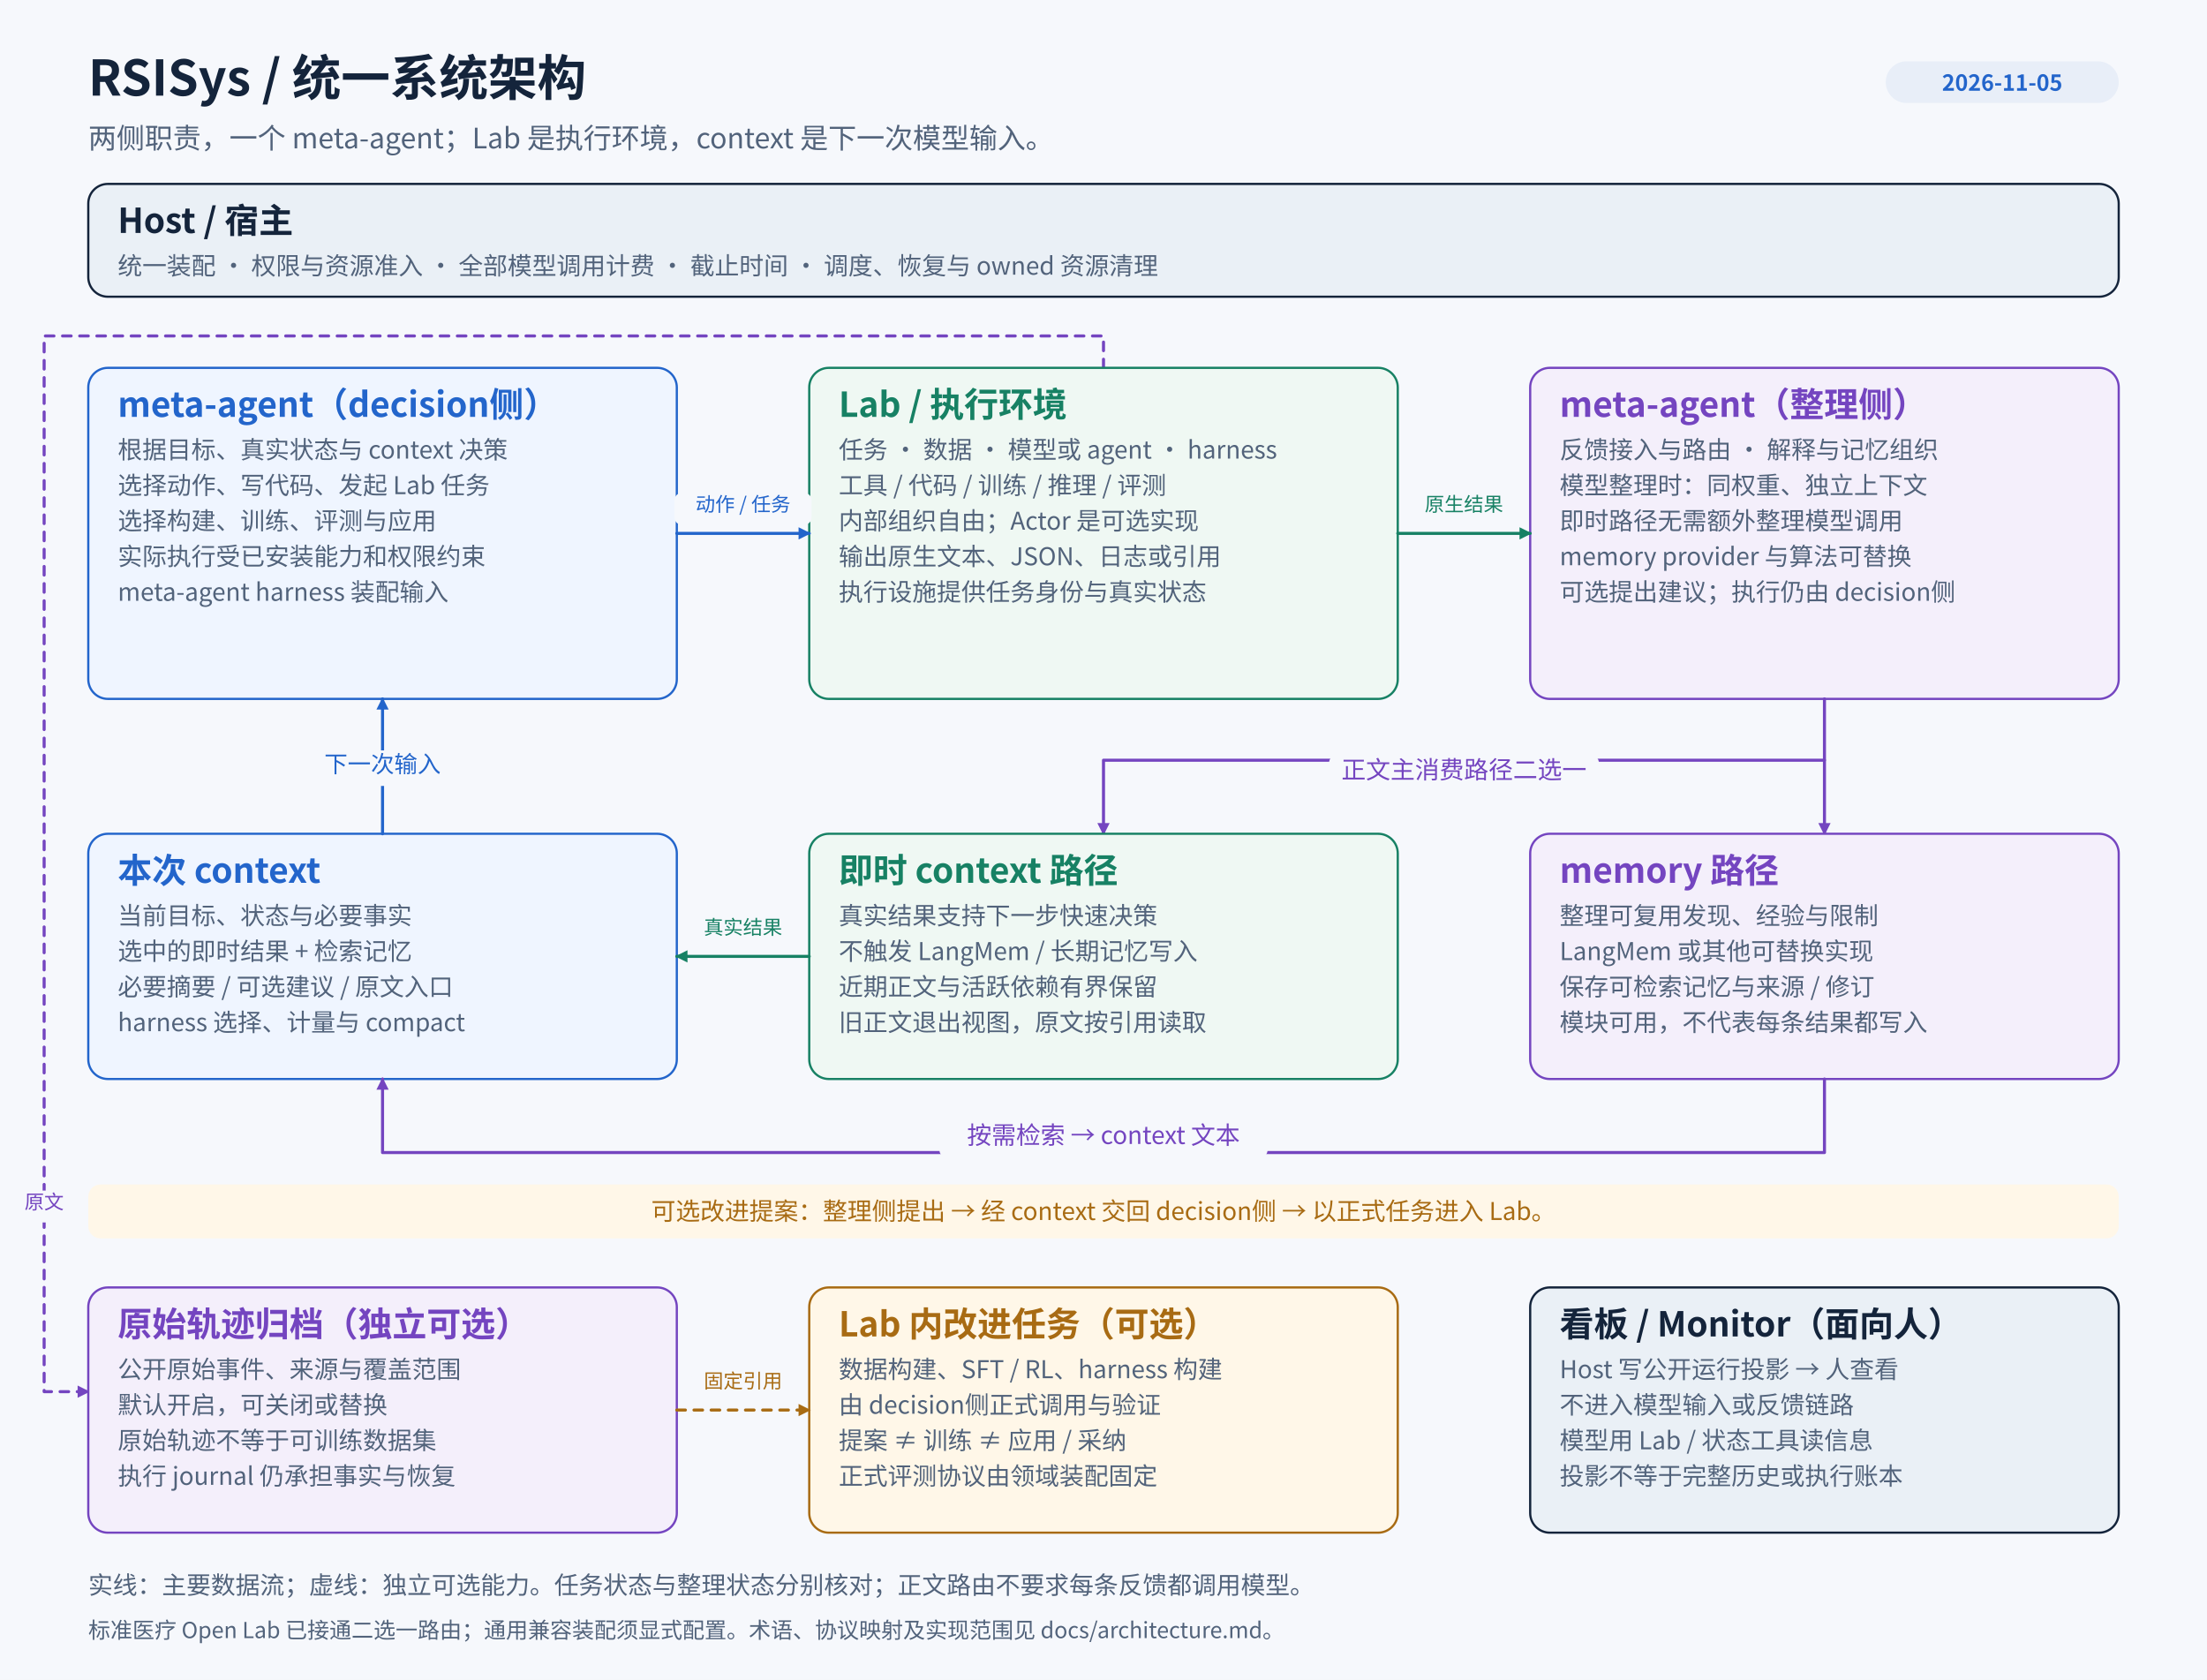
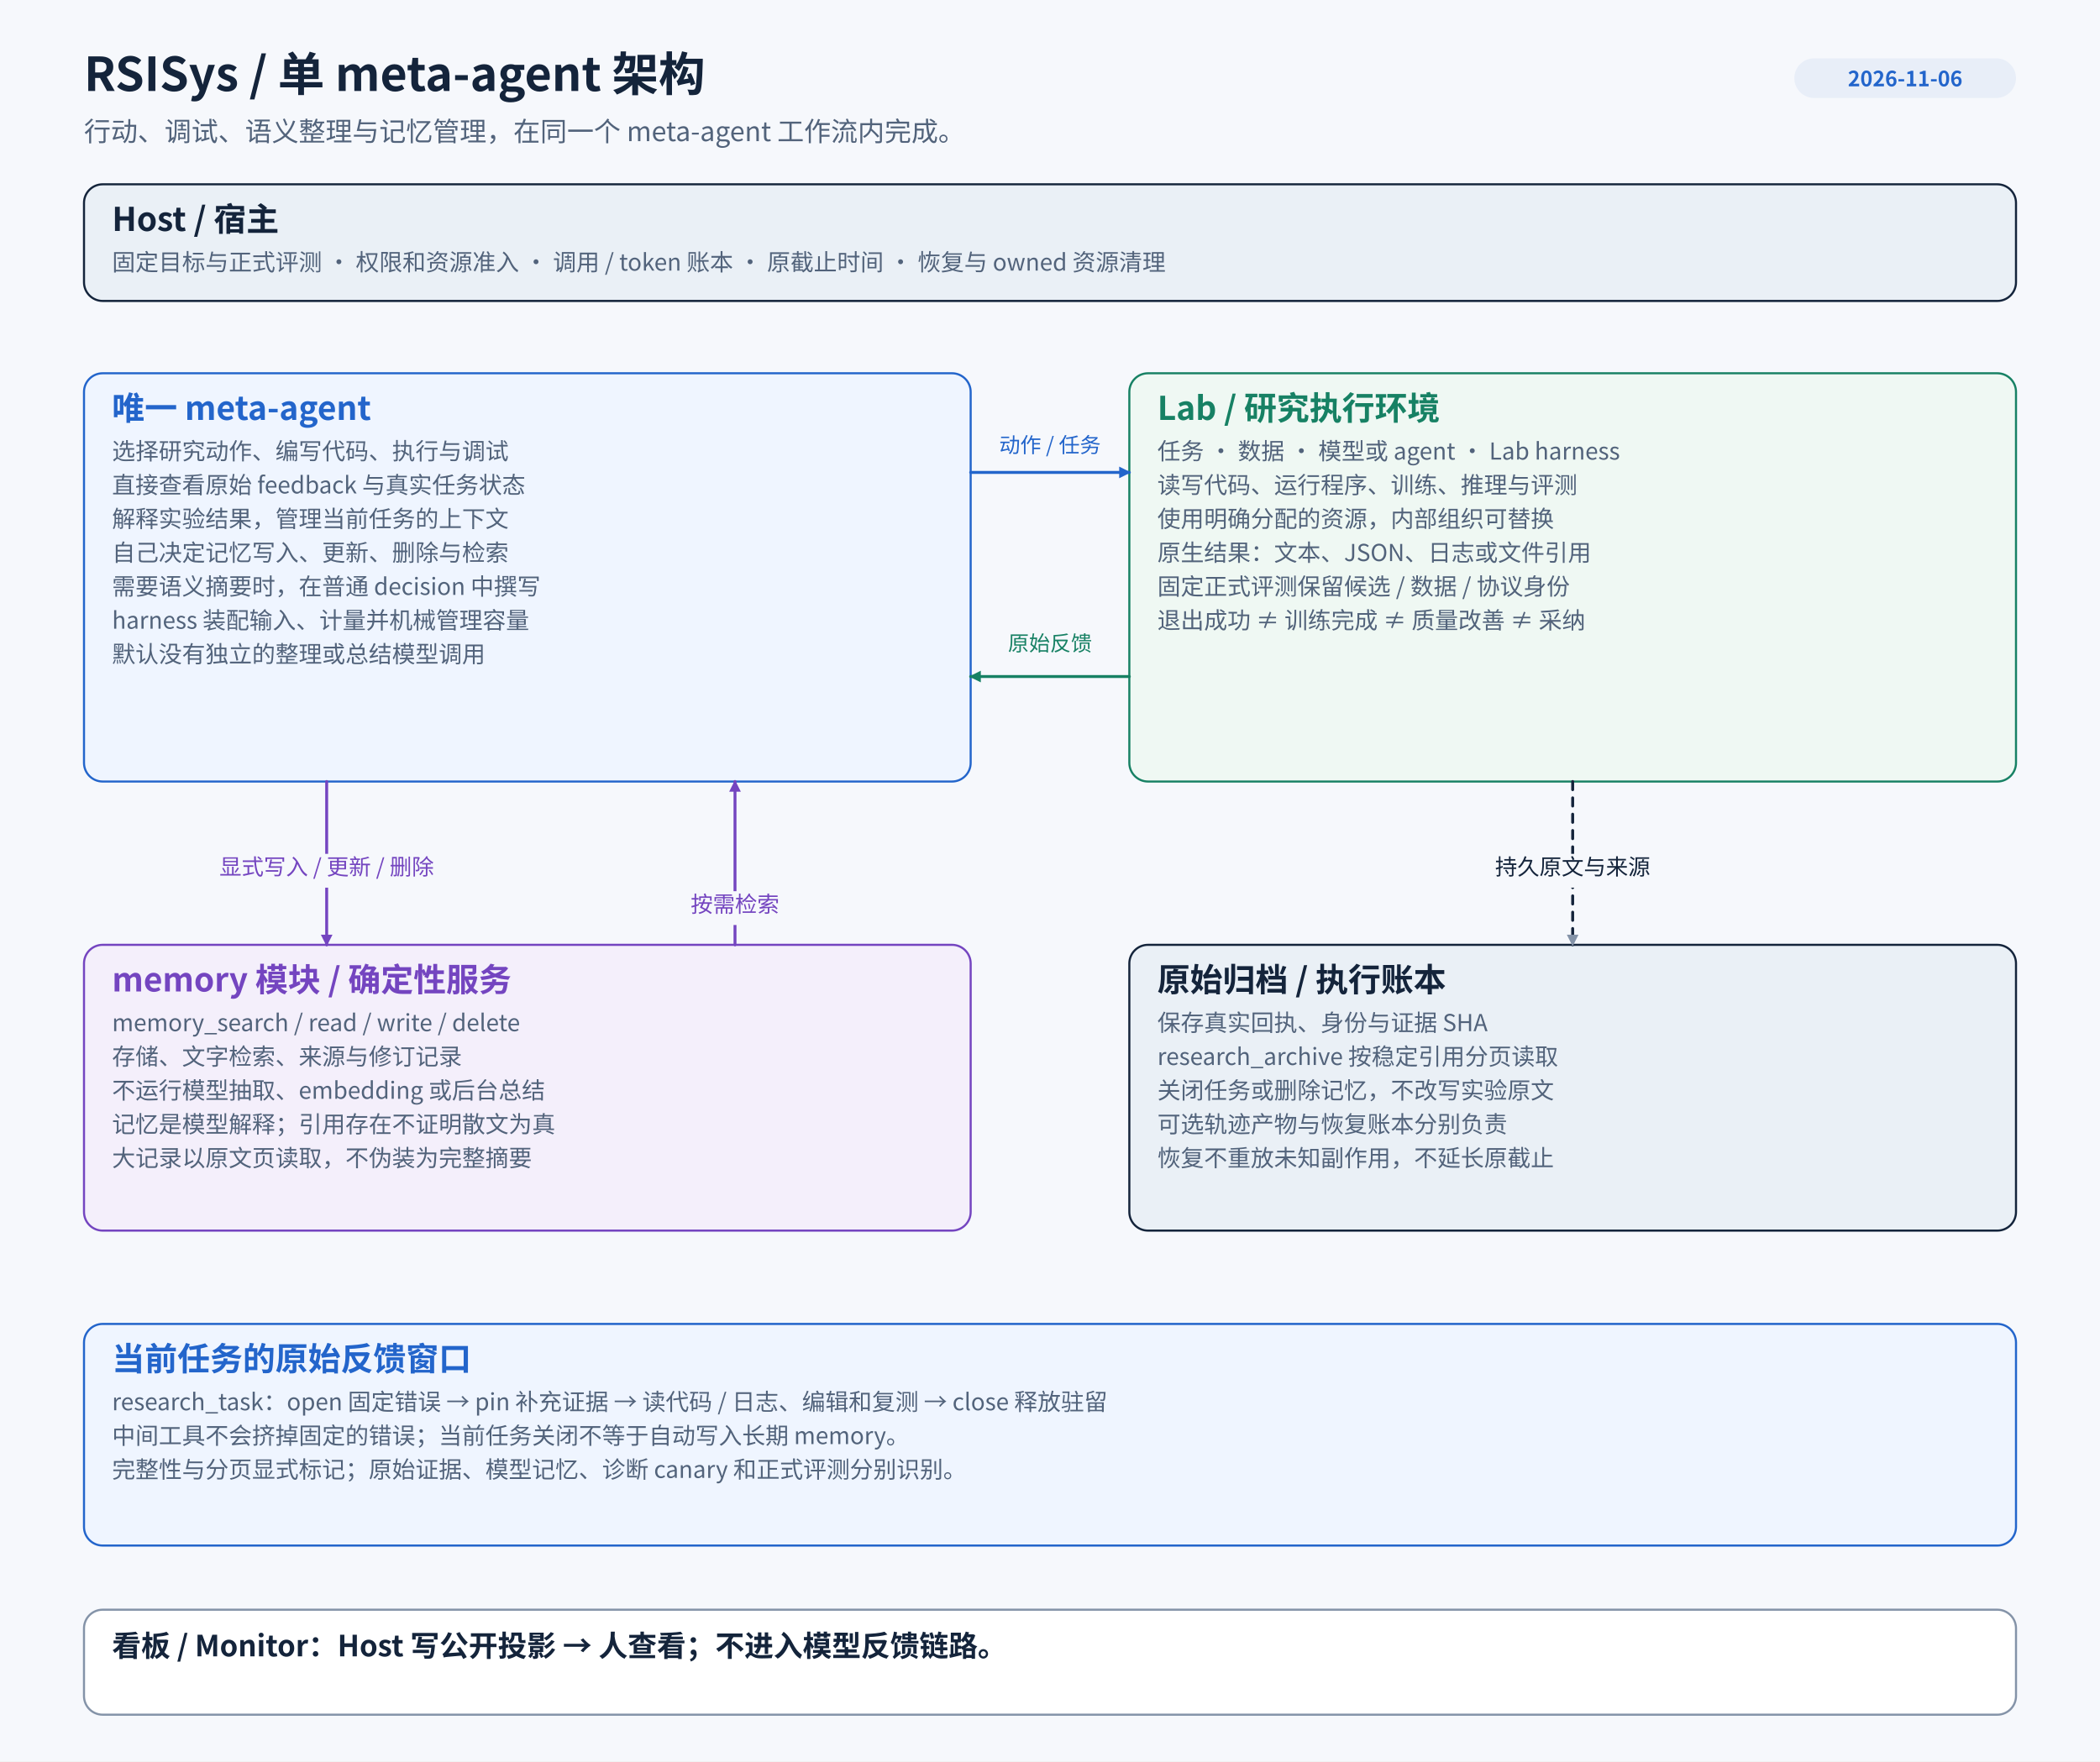
- <svg xmlns="http://www.w3.org/2000/svg" width="1800" height="1370" viewBox="0 0 1800 1370" role="img" aria-labelledby="title desc">
+ <svg xmlns="http://www.w3.org/2000/svg" width="1800" height="1510" viewBox="0 0 1800 1510" role="img" aria-labelledby="title desc">
  <defs>
    <marker id="arrow-gray" markerWidth="10" markerHeight="10" refX="8.7" refY="5" orient="auto" markerUnits="userSpaceOnUse">
      <path d="M 0 0 L 10 5 L 0 10 Z" fill="#8493A8" />
    </marker>
    <marker id="arrow-blue" markerWidth="10" markerHeight="10" refX="8.7" refY="5" orient="auto" markerUnits="userSpaceOnUse">
      <path d="M 0 0 L 10 5 L 0 10 Z" fill="#2365CB" />
    </marker>
    <marker id="arrow-green" markerWidth="10" markerHeight="10" refX="8.7" refY="5" orient="auto" markerUnits="userSpaceOnUse">
      <path d="M 0 0 L 10 5 L 0 10 Z" fill="#178164" />
    </marker>
    <marker id="arrow-purple" markerWidth="10" markerHeight="10" refX="8.7" refY="5" orient="auto" markerUnits="userSpaceOnUse">
      <path d="M 0 0 L 10 5 L 0 10 Z" fill="#7445C0" />
    </marker>
    <marker id="arrow-amber" markerWidth="10" markerHeight="10" refX="8.7" refY="5" orient="auto" markerUnits="userSpaceOnUse">
      <path d="M 0 0 L 10 5 L 0 10 Z" fill="#A86B13" />
    </marker>
  </defs>
-   <rect width="1800" height="1370" fill="#F6F8FC" />
-   <text x="72" y="78" font-family="'PingFang SC', 'Noto Sans CJK SC', 'Microsoft YaHei', sans-serif" font-size="40" font-weight="750" fill="#14243B" text-anchor="start">RSISys / 统一系统架构</text>
-   <text x="72" y="121" font-family="'PingFang SC', 'Noto Sans CJK SC', 'Microsoft YaHei', sans-serif" font-size="23" font-weight="400" fill="#52637B" text-anchor="start">两侧职责，一个 meta-agent；Lab 是执行环境，context 是下一次模型输入。</text>
+   <rect width="1800" height="1510" fill="#F6F8FC" />
+   <text x="72" y="78" font-family="'PingFang SC', 'Noto Sans CJK SC', 'Microsoft YaHei', sans-serif" font-size="40" font-weight="750" fill="#14243B" text-anchor="start">RSISys / 单 meta-agent 架构</text>
+   <text x="72" y="121" font-family="'PingFang SC', 'Noto Sans CJK SC', 'Microsoft YaHei', sans-serif" font-size="23" font-weight="400" fill="#52637B" text-anchor="start">行动、调试、语义整理与记忆管理，在同一个 meta-agent 工作流内完成。</text>
  <rect x="1538" y="50" width="190" height="34" rx="17" fill="#E8EEF8" stroke="none" stroke-width="0" />
-   <text x="1633.0" y="74" font-family="'PingFang SC', 'Noto Sans CJK SC', 'Microsoft YaHei', sans-serif" font-size="18" font-weight="600" fill="#2365CB" text-anchor="middle">2026-11-05</text>
+   <text x="1633.0" y="74" font-family="'PingFang SC', 'Noto Sans CJK SC', 'Microsoft YaHei', sans-serif" font-size="18" font-weight="600" fill="#2365CB" text-anchor="middle">2026-11-06</text>
  <g id="host">
-     <rect x="72" y="150" width="1656" height="92" rx="16" fill="#EAF0F6" stroke="#14243B" stroke-width="1.8" />
-     <text x="96" y="190" font-family="'PingFang SC', 'Noto Sans CJK SC', 'Microsoft YaHei', sans-serif" font-size="28" font-weight="650" fill="#14243B" text-anchor="start">Host / 宿主</text>
-     <text x="96" y="224" font-family="'PingFang SC', 'Noto Sans CJK SC', 'Microsoft YaHei', sans-serif" font-size="20" font-weight="400" fill="#52637B" text-anchor="start">统一装配 · 权限与资源准入 · 全部模型调用计费 · 截止时间 · 调度、恢复与 owned 资源清理</text>
+     <rect x="72" y="158" width="1656" height="100" rx="16" fill="#EAF0F6" stroke="#14243B" stroke-width="1.8" />
+     <text x="96" y="198" font-family="'PingFang SC', 'Noto Sans CJK SC', 'Microsoft YaHei', sans-serif" font-size="28" font-weight="650" fill="#14243B" text-anchor="start">Host / 宿主</text>
+     <text x="96" y="232" font-family="'PingFang SC', 'Noto Sans CJK SC', 'Microsoft YaHei', sans-serif" font-size="20" font-weight="400" fill="#52637B" text-anchor="start">固定目标与正式评测 · 权限和资源准入 · 调用 / token 账本 · 原截止时间 · 恢复与 owned 资源清理</text>
  </g>
-   <path d="M 900 300 V 274 H 36 V 1135 H 72" fill="none" stroke="#7445C0" stroke-width="2.5" stroke-linejoin="round" stroke-linecap="round" marker-end="url(#arrow-purple)" stroke-dasharray="7 7" />
-   <rect x="10.0" y="971" width="52" height="26" rx="6" fill="#F6F8FC" stroke="none" stroke-width="0" />
-   <text x="36" y="986" font-family="'PingFang SC', 'Noto Sans CJK SC', 'Microsoft YaHei', sans-serif" font-size="16" font-weight="400" fill="#7445C0" text-anchor="middle">原文</text>
-   <g id="meta-agent-decision">
-     <rect x="72" y="300" width="480" height="270" rx="16" fill="#EFF5FF" stroke="#2365CB" stroke-width="1.8" />
-     <text x="96" y="340" font-family="'PingFang SC', 'Noto Sans CJK SC', 'Microsoft YaHei', sans-serif" font-size="28" font-weight="650" fill="#2365CB" text-anchor="start">meta-agent（decision侧）</text>
-     <text x="96" y="374" font-family="'PingFang SC', 'Noto Sans CJK SC', 'Microsoft YaHei', sans-serif" font-size="20" font-weight="400" fill="#52637B" text-anchor="start">根据目标、真实状态与 context 决策</text>
-     <text x="96" y="403" font-family="'PingFang SC', 'Noto Sans CJK SC', 'Microsoft YaHei', sans-serif" font-size="20" font-weight="400" fill="#52637B" text-anchor="start">选择动作、写代码、发起 Lab 任务</text>
-     <text x="96" y="432" font-family="'PingFang SC', 'Noto Sans CJK SC', 'Microsoft YaHei', sans-serif" font-size="20" font-weight="400" fill="#52637B" text-anchor="start">选择构建、训练、评测与应用</text>
-     <text x="96" y="461" font-family="'PingFang SC', 'Noto Sans CJK SC', 'Microsoft YaHei', sans-serif" font-size="20" font-weight="400" fill="#52637B" text-anchor="start">实际执行受已安装能力和权限约束</text>
-     <text x="96" y="490" font-family="'PingFang SC', 'Noto Sans CJK SC', 'Microsoft YaHei', sans-serif" font-size="20" font-weight="400" fill="#52637B" text-anchor="start">meta-agent harness 装配输入</text>
+   <g id="meta-agent">
+     <rect x="72" y="320" width="760" height="350" rx="16" fill="#EFF5FF" stroke="#2365CB" stroke-width="1.8" />
+     <text x="96" y="360" font-family="'PingFang SC', 'Noto Sans CJK SC', 'Microsoft YaHei', sans-serif" font-size="28" font-weight="650" fill="#2365CB" text-anchor="start">唯一 meta-agent</text>
+     <text x="96" y="394" font-family="'PingFang SC', 'Noto Sans CJK SC', 'Microsoft YaHei', sans-serif" font-size="20" font-weight="400" fill="#52637B" text-anchor="start">选择研究动作、编写代码、执行与调试</text>
+     <text x="96" y="423" font-family="'PingFang SC', 'Noto Sans CJK SC', 'Microsoft YaHei', sans-serif" font-size="20" font-weight="400" fill="#52637B" text-anchor="start">直接查看原始 feedback 与真实任务状态</text>
+     <text x="96" y="452" font-family="'PingFang SC', 'Noto Sans CJK SC', 'Microsoft YaHei', sans-serif" font-size="20" font-weight="400" fill="#52637B" text-anchor="start">解释实验结果，管理当前任务的上下文</text>
+     <text x="96" y="481" font-family="'PingFang SC', 'Noto Sans CJK SC', 'Microsoft YaHei', sans-serif" font-size="20" font-weight="400" fill="#52637B" text-anchor="start">自己决定记忆写入、更新、删除与检索</text>
+     <text x="96" y="510" font-family="'PingFang SC', 'Noto Sans CJK SC', 'Microsoft YaHei', sans-serif" font-size="20" font-weight="400" fill="#52637B" text-anchor="start">需要语义摘要时，在普通 decision 中撰写</text>
+     <text x="96" y="539" font-family="'PingFang SC', 'Noto Sans CJK SC', 'Microsoft YaHei', sans-serif" font-size="20" font-weight="400" fill="#52637B" text-anchor="start">harness 装配输入、计量并机械管理容量</text>
+     <text x="96" y="568" font-family="'PingFang SC', 'Noto Sans CJK SC', 'Microsoft YaHei', sans-serif" font-size="20" font-weight="400" fill="#52637B" text-anchor="start">默认没有独立的整理或总结模型调用</text>
  </g>
  <g id="lab">
-     <rect x="660" y="300" width="480" height="270" rx="16" fill="#EFF8F3" stroke="#178164" stroke-width="1.8" />
-     <text x="684" y="340" font-family="'PingFang SC', 'Noto Sans CJK SC', 'Microsoft YaHei', sans-serif" font-size="28" font-weight="650" fill="#178164" text-anchor="start">Lab / 执行环境</text>
-     <text x="684" y="374" font-family="'PingFang SC', 'Noto Sans CJK SC', 'Microsoft YaHei', sans-serif" font-size="20" font-weight="400" fill="#52637B" text-anchor="start">任务 · 数据 · 模型或 agent · harness</text>
-     <text x="684" y="403" font-family="'PingFang SC', 'Noto Sans CJK SC', 'Microsoft YaHei', sans-serif" font-size="20" font-weight="400" fill="#52637B" text-anchor="start">工具 / 代码 / 训练 / 推理 / 评测</text>
-     <text x="684" y="432" font-family="'PingFang SC', 'Noto Sans CJK SC', 'Microsoft YaHei', sans-serif" font-size="20" font-weight="400" fill="#52637B" text-anchor="start">内部组织自由；Actor 是可选实现</text>
-     <text x="684" y="461" font-family="'PingFang SC', 'Noto Sans CJK SC', 'Microsoft YaHei', sans-serif" font-size="20" font-weight="400" fill="#52637B" text-anchor="start">输出原生文本、JSON、日志或引用</text>
-     <text x="684" y="490" font-family="'PingFang SC', 'Noto Sans CJK SC', 'Microsoft YaHei', sans-serif" font-size="20" font-weight="400" fill="#52637B" text-anchor="start">执行设施提供任务身份与真实状态</text>
+     <rect x="968" y="320" width="760" height="350" rx="16" fill="#EFF8F3" stroke="#178164" stroke-width="1.8" />
+     <text x="992" y="360" font-family="'PingFang SC', 'Noto Sans CJK SC', 'Microsoft YaHei', sans-serif" font-size="28" font-weight="650" fill="#178164" text-anchor="start">Lab / 研究执行环境</text>
+     <text x="992" y="394" font-family="'PingFang SC', 'Noto Sans CJK SC', 'Microsoft YaHei', sans-serif" font-size="20" font-weight="400" fill="#52637B" text-anchor="start">任务 · 数据 · 模型或 agent · Lab harness</text>
+     <text x="992" y="423" font-family="'PingFang SC', 'Noto Sans CJK SC', 'Microsoft YaHei', sans-serif" font-size="20" font-weight="400" fill="#52637B" text-anchor="start">读写代码、运行程序、训练、推理与评测</text>
+     <text x="992" y="452" font-family="'PingFang SC', 'Noto Sans CJK SC', 'Microsoft YaHei', sans-serif" font-size="20" font-weight="400" fill="#52637B" text-anchor="start">使用明确分配的资源，内部组织可替换</text>
+     <text x="992" y="481" font-family="'PingFang SC', 'Noto Sans CJK SC', 'Microsoft YaHei', sans-serif" font-size="20" font-weight="400" fill="#52637B" text-anchor="start">原生结果：文本、JSON、日志或文件引用</text>
+     <text x="992" y="510" font-family="'PingFang SC', 'Noto Sans CJK SC', 'Microsoft YaHei', sans-serif" font-size="20" font-weight="400" fill="#52637B" text-anchor="start">固定正式评测保留候选 / 数据 / 协议身份</text>
+     <text x="992" y="539" font-family="'PingFang SC', 'Noto Sans CJK SC', 'Microsoft YaHei', sans-serif" font-size="20" font-weight="400" fill="#52637B" text-anchor="start">退出成功 ≠ 训练完成 ≠ 质量改善 ≠ 采纳</text>
  </g>
-   <g id="meta-agent-organization">
-     <rect x="1248" y="300" width="480" height="270" rx="16" fill="#F4EFFB" stroke="#7445C0" stroke-width="1.8" />
-     <text x="1272" y="340" font-family="'PingFang SC', 'Noto Sans CJK SC', 'Microsoft YaHei', sans-serif" font-size="28" font-weight="650" fill="#7445C0" text-anchor="start">meta-agent（整理侧）</text>
-     <text x="1272" y="374" font-family="'PingFang SC', 'Noto Sans CJK SC', 'Microsoft YaHei', sans-serif" font-size="20" font-weight="400" fill="#52637B" text-anchor="start">反馈接入与路由 · 解释与记忆组织</text>
-     <text x="1272" y="403" font-family="'PingFang SC', 'Noto Sans CJK SC', 'Microsoft YaHei', sans-serif" font-size="20" font-weight="400" fill="#52637B" text-anchor="start">模型整理时：同权重、独立上下文</text>
-     <text x="1272" y="432" font-family="'PingFang SC', 'Noto Sans CJK SC', 'Microsoft YaHei', sans-serif" font-size="20" font-weight="400" fill="#52637B" text-anchor="start">即时路径无需额外整理模型调用</text>
-     <text x="1272" y="461" font-family="'PingFang SC', 'Noto Sans CJK SC', 'Microsoft YaHei', sans-serif" font-size="20" font-weight="400" fill="#52637B" text-anchor="start">memory provider 与算法可替换</text>
-     <text x="1272" y="490" font-family="'PingFang SC', 'Noto Sans CJK SC', 'Microsoft YaHei', sans-serif" font-size="20" font-weight="400" fill="#52637B" text-anchor="start">可选提出建议；执行仍由 decision侧</text>
+   <path d="M 832 405 H 968" fill="none" stroke="#2365CB" stroke-width="2.5" stroke-linejoin="round" stroke-linecap="round" marker-end="url(#arrow-blue)" />
+   <rect x="838.34" y="371" width="123.32" height="28" rx="6" fill="#F6F8FC" stroke="none" stroke-width="0" />
+   <text x="900" y="388" font-family="'PingFang SC', 'Noto Sans CJK SC', 'Microsoft YaHei', sans-serif" font-size="18" font-weight="400" fill="#2365CB" text-anchor="middle">动作 / 任务</text>
+   <path d="M 968 580 H 832" fill="none" stroke="#178164" stroke-width="2.5" stroke-linejoin="round" stroke-linecap="round" marker-end="url(#arrow-green)" />
+   <rect x="854.0" y="541" width="92" height="28" rx="6" fill="#F6F8FC" stroke="none" stroke-width="0" />
+   <text x="900" y="558" font-family="'PingFang SC', 'Noto Sans CJK SC', 'Microsoft YaHei', sans-serif" font-size="18" font-weight="400" fill="#178164" text-anchor="middle">原始反馈</text>
+   <g id="memory">
+     <rect x="72" y="810" width="760" height="245" rx="16" fill="#F4EFFB" stroke="#7445C0" stroke-width="1.8" />
+     <text x="96" y="850" font-family="'PingFang SC', 'Noto Sans CJK SC', 'Microsoft YaHei', sans-serif" font-size="28" font-weight="650" fill="#7445C0" text-anchor="start">memory 模块 / 确定性服务</text>
+     <text x="96" y="884" font-family="'PingFang SC', 'Noto Sans CJK SC', 'Microsoft YaHei', sans-serif" font-size="20" font-weight="400" fill="#52637B" text-anchor="start">memory_search / read / write / delete</text>
+     <text x="96" y="913" font-family="'PingFang SC', 'Noto Sans CJK SC', 'Microsoft YaHei', sans-serif" font-size="20" font-weight="400" fill="#52637B" text-anchor="start">存储、文字检索、来源与修订记录</text>
+     <text x="96" y="942" font-family="'PingFang SC', 'Noto Sans CJK SC', 'Microsoft YaHei', sans-serif" font-size="20" font-weight="400" fill="#52637B" text-anchor="start">不运行模型抽取、embedding 或后台总结</text>
+     <text x="96" y="971" font-family="'PingFang SC', 'Noto Sans CJK SC', 'Microsoft YaHei', sans-serif" font-size="20" font-weight="400" fill="#52637B" text-anchor="start">记忆是模型解释；引用存在不证明散文为真</text>
+     <text x="96" y="1000" font-family="'PingFang SC', 'Noto Sans CJK SC', 'Microsoft YaHei', sans-serif" font-size="20" font-weight="400" fill="#52637B" text-anchor="start">大记录以原文页读取，不伪装为完整摘要</text>
  </g>
-   <path d="M 552 435 H 660" fill="none" stroke="#2365CB" stroke-width="2.5" stroke-linejoin="round" stroke-linecap="round" marker-end="url(#arrow-blue)" />
-   <rect x="550.08" y="402" width="111.84" height="26" rx="6" fill="#F6F8FC" stroke="none" stroke-width="0" />
-   <text x="606" y="417" font-family="'PingFang SC', 'Noto Sans CJK SC', 'Microsoft YaHei', sans-serif" font-size="16" font-weight="400" fill="#2365CB" text-anchor="middle">动作 / 任务</text>
-   <path d="M 1140 435 H 1248" fill="none" stroke="#178164" stroke-width="2.5" stroke-linejoin="round" stroke-linecap="round" marker-end="url(#arrow-green)" />
-   <rect x="1152.0" y="402" width="84" height="26" rx="6" fill="#F6F8FC" stroke="none" stroke-width="0" />
-   <text x="1194" y="417" font-family="'PingFang SC', 'Noto Sans CJK SC', 'Microsoft YaHei', sans-serif" font-size="16" font-weight="400" fill="#178164" text-anchor="middle">原生结果</text>
-   <path d="M 1488 570 V 620 H 900 V 680" fill="none" stroke="#7445C0" stroke-width="2.5" stroke-linejoin="round" stroke-linecap="round" marker-end="url(#arrow-purple)" />
-   <path d="M 1488 620 V 680" fill="none" stroke="#7445C0" stroke-width="2.5" stroke-linejoin="round" stroke-linecap="round" marker-end="url(#arrow-purple)" />
-   <rect x="1084.0" y="616" width="220" height="30" rx="6" fill="#F6F8FC" stroke="none" stroke-width="0" />
-   <text x="1194" y="635" font-family="'PingFang SC', 'Noto Sans CJK SC', 'Microsoft YaHei', sans-serif" font-size="20" font-weight="400" fill="#7445C0" text-anchor="middle">正文主消费路径二选一</text>
-   <g id="current-context">
-     <rect x="72" y="680" width="480" height="200" rx="16" fill="#EFF5FF" stroke="#2365CB" stroke-width="1.8" />
-     <text x="96" y="720" font-family="'PingFang SC', 'Noto Sans CJK SC', 'Microsoft YaHei', sans-serif" font-size="28" font-weight="650" fill="#2365CB" text-anchor="start">本次 context</text>
-     <text x="96" y="754" font-family="'PingFang SC', 'Noto Sans CJK SC', 'Microsoft YaHei', sans-serif" font-size="20" font-weight="400" fill="#52637B" text-anchor="start">当前目标、状态与必要事实</text>
-     <text x="96" y="783" font-family="'PingFang SC', 'Noto Sans CJK SC', 'Microsoft YaHei', sans-serif" font-size="20" font-weight="400" fill="#52637B" text-anchor="start">选中的即时结果 + 检索记忆</text>
-     <text x="96" y="812" font-family="'PingFang SC', 'Noto Sans CJK SC', 'Microsoft YaHei', sans-serif" font-size="20" font-weight="400" fill="#52637B" text-anchor="start">必要摘要 / 可选建议 / 原文入口</text>
-     <text x="96" y="841" font-family="'PingFang SC', 'Noto Sans CJK SC', 'Microsoft YaHei', sans-serif" font-size="20" font-weight="400" fill="#52637B" text-anchor="start">harness 选择、计量与 compact</text>
+   <g id="archive">
+     <rect x="968" y="810" width="760" height="245" rx="16" fill="#EAF0F6" stroke="#14243B" stroke-width="1.8" />
+     <text x="992" y="850" font-family="'PingFang SC', 'Noto Sans CJK SC', 'Microsoft YaHei', sans-serif" font-size="28" font-weight="650" fill="#14243B" text-anchor="start">原始归档 / 执行账本</text>
+     <text x="992" y="884" font-family="'PingFang SC', 'Noto Sans CJK SC', 'Microsoft YaHei', sans-serif" font-size="20" font-weight="400" fill="#52637B" text-anchor="start">保存真实回执、身份与证据 SHA</text>
+     <text x="992" y="913" font-family="'PingFang SC', 'Noto Sans CJK SC', 'Microsoft YaHei', sans-serif" font-size="20" font-weight="400" fill="#52637B" text-anchor="start">research_archive 按稳定引用分页读取</text>
+     <text x="992" y="942" font-family="'PingFang SC', 'Noto Sans CJK SC', 'Microsoft YaHei', sans-serif" font-size="20" font-weight="400" fill="#52637B" text-anchor="start">关闭任务或删除记忆，不改写实验原文</text>
+     <text x="992" y="971" font-family="'PingFang SC', 'Noto Sans CJK SC', 'Microsoft YaHei', sans-serif" font-size="20" font-weight="400" fill="#52637B" text-anchor="start">可选轨迹产物与恢复账本分别负责</text>
+     <text x="992" y="1000" font-family="'PingFang SC', 'Noto Sans CJK SC', 'Microsoft YaHei', sans-serif" font-size="20" font-weight="400" fill="#52637B" text-anchor="start">恢复不重放未知副作用，不延长原截止</text>
  </g>
-   <g id="instant-context">
-     <rect x="660" y="680" width="480" height="200" rx="16" fill="#EFF8F3" stroke="#178164" stroke-width="1.8" />
-     <text x="684" y="720" font-family="'PingFang SC', 'Noto Sans CJK SC', 'Microsoft YaHei', sans-serif" font-size="28" font-weight="650" fill="#178164" text-anchor="start">即时 context 路径</text>
-     <text x="684" y="754" font-family="'PingFang SC', 'Noto Sans CJK SC', 'Microsoft YaHei', sans-serif" font-size="20" font-weight="400" fill="#52637B" text-anchor="start">真实结果支持下一步快速决策</text>
-     <text x="684" y="783" font-family="'PingFang SC', 'Noto Sans CJK SC', 'Microsoft YaHei', sans-serif" font-size="20" font-weight="400" fill="#52637B" text-anchor="start">不触发 LangMem / 长期记忆写入</text>
-     <text x="684" y="812" font-family="'PingFang SC', 'Noto Sans CJK SC', 'Microsoft YaHei', sans-serif" font-size="20" font-weight="400" fill="#52637B" text-anchor="start">近期正文与活跃依赖有界保留</text>
-     <text x="684" y="841" font-family="'PingFang SC', 'Noto Sans CJK SC', 'Microsoft YaHei', sans-serif" font-size="20" font-weight="400" fill="#52637B" text-anchor="start">旧正文退出视图，原文按引用读取</text>
+   <path d="M 280 670 V 810" fill="none" stroke="#7445C0" stroke-width="2.5" stroke-linejoin="round" stroke-linecap="round" marker-end="url(#arrow-purple)" />
+   <rect x="160.94" y="732" width="238.12" height="29" rx="6" fill="#F6F8FC" stroke="none" stroke-width="0" />
+   <text x="280" y="750" font-family="'PingFang SC', 'Noto Sans CJK SC', 'Microsoft YaHei', sans-serif" font-size="19" font-weight="400" fill="#7445C0" text-anchor="middle">显式写入 / 更新 / 删除</text>
+   <path d="M 630 810 V 670" fill="none" stroke="#7445C0" stroke-width="2.5" stroke-linejoin="round" stroke-linecap="round" marker-end="url(#arrow-purple)" />
+   <rect x="582.0" y="764" width="96" height="29" rx="6" fill="#F6F8FC" stroke="none" stroke-width="0" />
+   <text x="630" y="782" font-family="'PingFang SC', 'Noto Sans CJK SC', 'Microsoft YaHei', sans-serif" font-size="19" font-weight="400" fill="#7445C0" text-anchor="middle">按需检索</text>
+   <path d="M 1348 670 V 810" fill="none" stroke="#14243B" stroke-width="2.5" stroke-linejoin="round" stroke-linecap="round" marker-end="url(#arrow-gray)" stroke-dasharray="7 7" />
+   <rect x="1271.5" y="732" width="153" height="29" rx="6" fill="#F6F8FC" stroke="none" stroke-width="0" />
+   <text x="1348" y="750" font-family="'PingFang SC', 'Noto Sans CJK SC', 'Microsoft YaHei', sans-serif" font-size="19" font-weight="400" fill="#14243B" text-anchor="middle">持久原文与来源</text>
+   <g id="task-context">
+     <rect x="72" y="1135" width="1656" height="190" rx="16" fill="#EFF5FF" stroke="#2365CB" stroke-width="1.8" />
+     <text x="96" y="1175" font-family="'PingFang SC', 'Noto Sans CJK SC', 'Microsoft YaHei', sans-serif" font-size="28" font-weight="650" fill="#2365CB" text-anchor="start">当前任务的原始反馈窗口</text>
+     <text x="96" y="1209" font-family="'PingFang SC', 'Noto Sans CJK SC', 'Microsoft YaHei', sans-serif" font-size="20" font-weight="400" fill="#52637B" text-anchor="start">research_task：open 固定错误 → pin 补充证据 → 读代码 / 日志、编辑和复测 → close 释放驻留</text>
+     <text x="96" y="1238" font-family="'PingFang SC', 'Noto Sans CJK SC', 'Microsoft YaHei', sans-serif" font-size="20" font-weight="400" fill="#52637B" text-anchor="start">中间工具不会挤掉固定的错误；当前任务关闭不等于自动写入长期 memory。</text>
+     <text x="96" y="1267" font-family="'PingFang SC', 'Noto Sans CJK SC', 'Microsoft YaHei', sans-serif" font-size="20" font-weight="400" fill="#52637B" text-anchor="start">完整性与分页显式标记；原始证据、模型记忆、诊断 canary 和正式评测分别识别。</text>
  </g>
-   <g id="retrievable-memory">
-     <rect x="1248" y="680" width="480" height="200" rx="16" fill="#F4EFFB" stroke="#7445C0" stroke-width="1.8" />
-     <text x="1272" y="720" font-family="'PingFang SC', 'Noto Sans CJK SC', 'Microsoft YaHei', sans-serif" font-size="28" font-weight="650" fill="#7445C0" text-anchor="start">memory 路径</text>
-     <text x="1272" y="754" font-family="'PingFang SC', 'Noto Sans CJK SC', 'Microsoft YaHei', sans-serif" font-size="20" font-weight="400" fill="#52637B" text-anchor="start">整理可复用发现、经验与限制</text>
-     <text x="1272" y="783" font-family="'PingFang SC', 'Noto Sans CJK SC', 'Microsoft YaHei', sans-serif" font-size="20" font-weight="400" fill="#52637B" text-anchor="start">LangMem 或其他可替换实现</text>
-     <text x="1272" y="812" font-family="'PingFang SC', 'Noto Sans CJK SC', 'Microsoft YaHei', sans-serif" font-size="20" font-weight="400" fill="#52637B" text-anchor="start">保存可检索记忆与来源 / 修订</text>
-     <text x="1272" y="841" font-family="'PingFang SC', 'Noto Sans CJK SC', 'Microsoft YaHei', sans-serif" font-size="20" font-weight="400" fill="#52637B" text-anchor="start">模块可用，不代表每条结果都写入</text>
+   <g id="monitor">
+     <rect x="72" y="1380" width="1656" height="90" rx="16" fill="#FFFFFF" stroke="#8493A8" stroke-width="1.8" />
+     <text x="96" y="1420" font-family="'PingFang SC', 'Noto Sans CJK SC', 'Microsoft YaHei', sans-serif" font-size="25" font-weight="650" fill="#14243B" text-anchor="start">看板 / Monitor：Host 写公开投影 → 人查看；不进入模型反馈链路。</text>
  </g>
-   <path d="M 312 680 V 570" fill="none" stroke="#2365CB" stroke-width="2.5" stroke-linejoin="round" stroke-linecap="round" marker-end="url(#arrow-blue)" />
-   <rect x="254.5" y="612" width="115" height="29" rx="6" fill="#F6F8FC" stroke="none" stroke-width="0" />
-   <text x="312" y="630" font-family="'PingFang SC', 'Noto Sans CJK SC', 'Microsoft YaHei', sans-serif" font-size="19" font-weight="400" fill="#2365CB" text-anchor="middle">下一次输入</text>
-   <path d="M 660 780 H 552" fill="none" stroke="#178164" stroke-width="2.5" stroke-linejoin="round" stroke-linecap="round" marker-end="url(#arrow-green)" />
-   <rect x="564.0" y="747" width="84" height="26" rx="6" fill="#F6F8FC" stroke="none" stroke-width="0" />
-   <text x="606" y="762" font-family="'PingFang SC', 'Noto Sans CJK SC', 'Microsoft YaHei', sans-serif" font-size="16" font-weight="400" fill="#178164" text-anchor="middle">真实结果</text>
-   <path d="M 1488 880 V 940 H 312 V 880" fill="none" stroke="#7445C0" stroke-width="2.5" stroke-linejoin="round" stroke-linecap="round" marker-end="url(#arrow-purple)" />
-   <rect x="766.2" y="914" width="267.6" height="30" rx="6" fill="#F6F8FC" stroke="none" stroke-width="0" />
-   <text x="900" y="933" font-family="'PingFang SC', 'Noto Sans CJK SC', 'Microsoft YaHei', sans-serif" font-size="20" font-weight="400" fill="#7445C0" text-anchor="middle">按需检索 → context 文本</text>
-   <rect x="72" y="966" width="1656" height="44" rx="10" fill="#FFF7E8" stroke="none" stroke-width="1.5" />
-   <text x="900" y="995" font-family="'PingFang SC', 'Noto Sans CJK SC', 'Microsoft YaHei', sans-serif" font-size="20" font-weight="500" fill="#A86B13" text-anchor="middle">可选改进提案：整理侧提出 → 经 context 交回 decision侧 → 以正式任务进入 Lab。</text>
-   <g id="raw-archive">
-     <rect x="72" y="1050" width="480" height="200" rx="16" fill="#F4EFFB" stroke="#7445C0" stroke-width="1.8" />
-     <text x="96" y="1090" font-family="'PingFang SC', 'Noto Sans CJK SC', 'Microsoft YaHei', sans-serif" font-size="28" font-weight="650" fill="#7445C0" text-anchor="start">原始轨迹归档（独立可选）</text>
-     <text x="96" y="1124" font-family="'PingFang SC', 'Noto Sans CJK SC', 'Microsoft YaHei', sans-serif" font-size="20" font-weight="400" fill="#52637B" text-anchor="start">公开原始事件、来源与覆盖范围</text>
-     <text x="96" y="1153" font-family="'PingFang SC', 'Noto Sans CJK SC', 'Microsoft YaHei', sans-serif" font-size="20" font-weight="400" fill="#52637B" text-anchor="start">默认开启，可关闭或替换</text>
-     <text x="96" y="1182" font-family="'PingFang SC', 'Noto Sans CJK SC', 'Microsoft YaHei', sans-serif" font-size="20" font-weight="400" fill="#52637B" text-anchor="start">原始轨迹不等于可训练数据集</text>
-     <text x="96" y="1211" font-family="'PingFang SC', 'Noto Sans CJK SC', 'Microsoft YaHei', sans-serif" font-size="20" font-weight="400" fill="#52637B" text-anchor="start">执行 journal 仍承担事实与恢复</text>
-   </g>
-   <g id="lab-improvement">
-     <rect x="660" y="1050" width="480" height="200" rx="16" fill="#FFF7E8" stroke="#A86B13" stroke-width="1.8" />
-     <text x="684" y="1090" font-family="'PingFang SC', 'Noto Sans CJK SC', 'Microsoft YaHei', sans-serif" font-size="28" font-weight="650" fill="#A86B13" text-anchor="start">Lab 内改进任务（可选）</text>
-     <text x="684" y="1124" font-family="'PingFang SC', 'Noto Sans CJK SC', 'Microsoft YaHei', sans-serif" font-size="20" font-weight="400" fill="#52637B" text-anchor="start">数据构建、SFT / RL、harness 构建</text>
-     <text x="684" y="1153" font-family="'PingFang SC', 'Noto Sans CJK SC', 'Microsoft YaHei', sans-serif" font-size="20" font-weight="400" fill="#52637B" text-anchor="start">由 decision侧正式调用与验证</text>
-     <text x="684" y="1182" font-family="'PingFang SC', 'Noto Sans CJK SC', 'Microsoft YaHei', sans-serif" font-size="20" font-weight="400" fill="#52637B" text-anchor="start">提案 ≠ 训练 ≠ 应用 / 采纳</text>
-     <text x="684" y="1211" font-family="'PingFang SC', 'Noto Sans CJK SC', 'Microsoft YaHei', sans-serif" font-size="20" font-weight="400" fill="#52637B" text-anchor="start">正式评测协议由领域装配固定</text>
-   </g>
-   <g id="human-monitor">
-     <rect x="1248" y="1050" width="480" height="200" rx="16" fill="#EAF0F6" stroke="#14243B" stroke-width="1.8" />
-     <text x="1272" y="1090" font-family="'PingFang SC', 'Noto Sans CJK SC', 'Microsoft YaHei', sans-serif" font-size="28" font-weight="650" fill="#14243B" text-anchor="start">看板 / Monitor（面向人）</text>
-     <text x="1272" y="1124" font-family="'PingFang SC', 'Noto Sans CJK SC', 'Microsoft YaHei', sans-serif" font-size="20" font-weight="400" fill="#52637B" text-anchor="start">Host 写公开运行投影 → 人查看</text>
-     <text x="1272" y="1153" font-family="'PingFang SC', 'Noto Sans CJK SC', 'Microsoft YaHei', sans-serif" font-size="20" font-weight="400" fill="#52637B" text-anchor="start">不进入模型输入或反馈链路</text>
-     <text x="1272" y="1182" font-family="'PingFang SC', 'Noto Sans CJK SC', 'Microsoft YaHei', sans-serif" font-size="20" font-weight="400" fill="#52637B" text-anchor="start">模型用 Lab / 状态工具读信息</text>
-     <text x="1272" y="1211" font-family="'PingFang SC', 'Noto Sans CJK SC', 'Microsoft YaHei', sans-serif" font-size="20" font-weight="400" fill="#52637B" text-anchor="start">投影不等于完整历史或执行账本</text>
-   </g>
-   <path d="M 552 1150 H 660" fill="none" stroke="#A86B13" stroke-width="2.5" stroke-linejoin="round" stroke-linecap="round" marker-end="url(#arrow-amber)" stroke-dasharray="7 7" />
-   <rect x="564.0" y="1117" width="84" height="26" rx="6" fill="#F6F8FC" stroke="none" stroke-width="0" />
-   <text x="606" y="1132" font-family="'PingFang SC', 'Noto Sans CJK SC', 'Microsoft YaHei', sans-serif" font-size="16" font-weight="400" fill="#A86B13" text-anchor="middle">固定引用</text>
-   <text x="72" y="1300" font-family="'PingFang SC', 'Noto Sans CJK SC', 'Microsoft YaHei', sans-serif" font-size="20" font-weight="400" fill="#52637B" text-anchor="start">实线：主要数据流；虚线：独立可选能力。任务状态与整理状态分别核对；正文路由不要求每条反馈都调用模型。</text>
-   <text x="72" y="1336" font-family="'PingFang SC', 'Noto Sans CJK SC', 'Microsoft YaHei', sans-serif" font-size="18" font-weight="400" fill="#52637B" text-anchor="start">标准医疗 Open Lab 已接通二选一路由；通用兼容装配须显式配置。术语、协议映射及实现范围见 docs/architecture.md。</text>
</svg>
